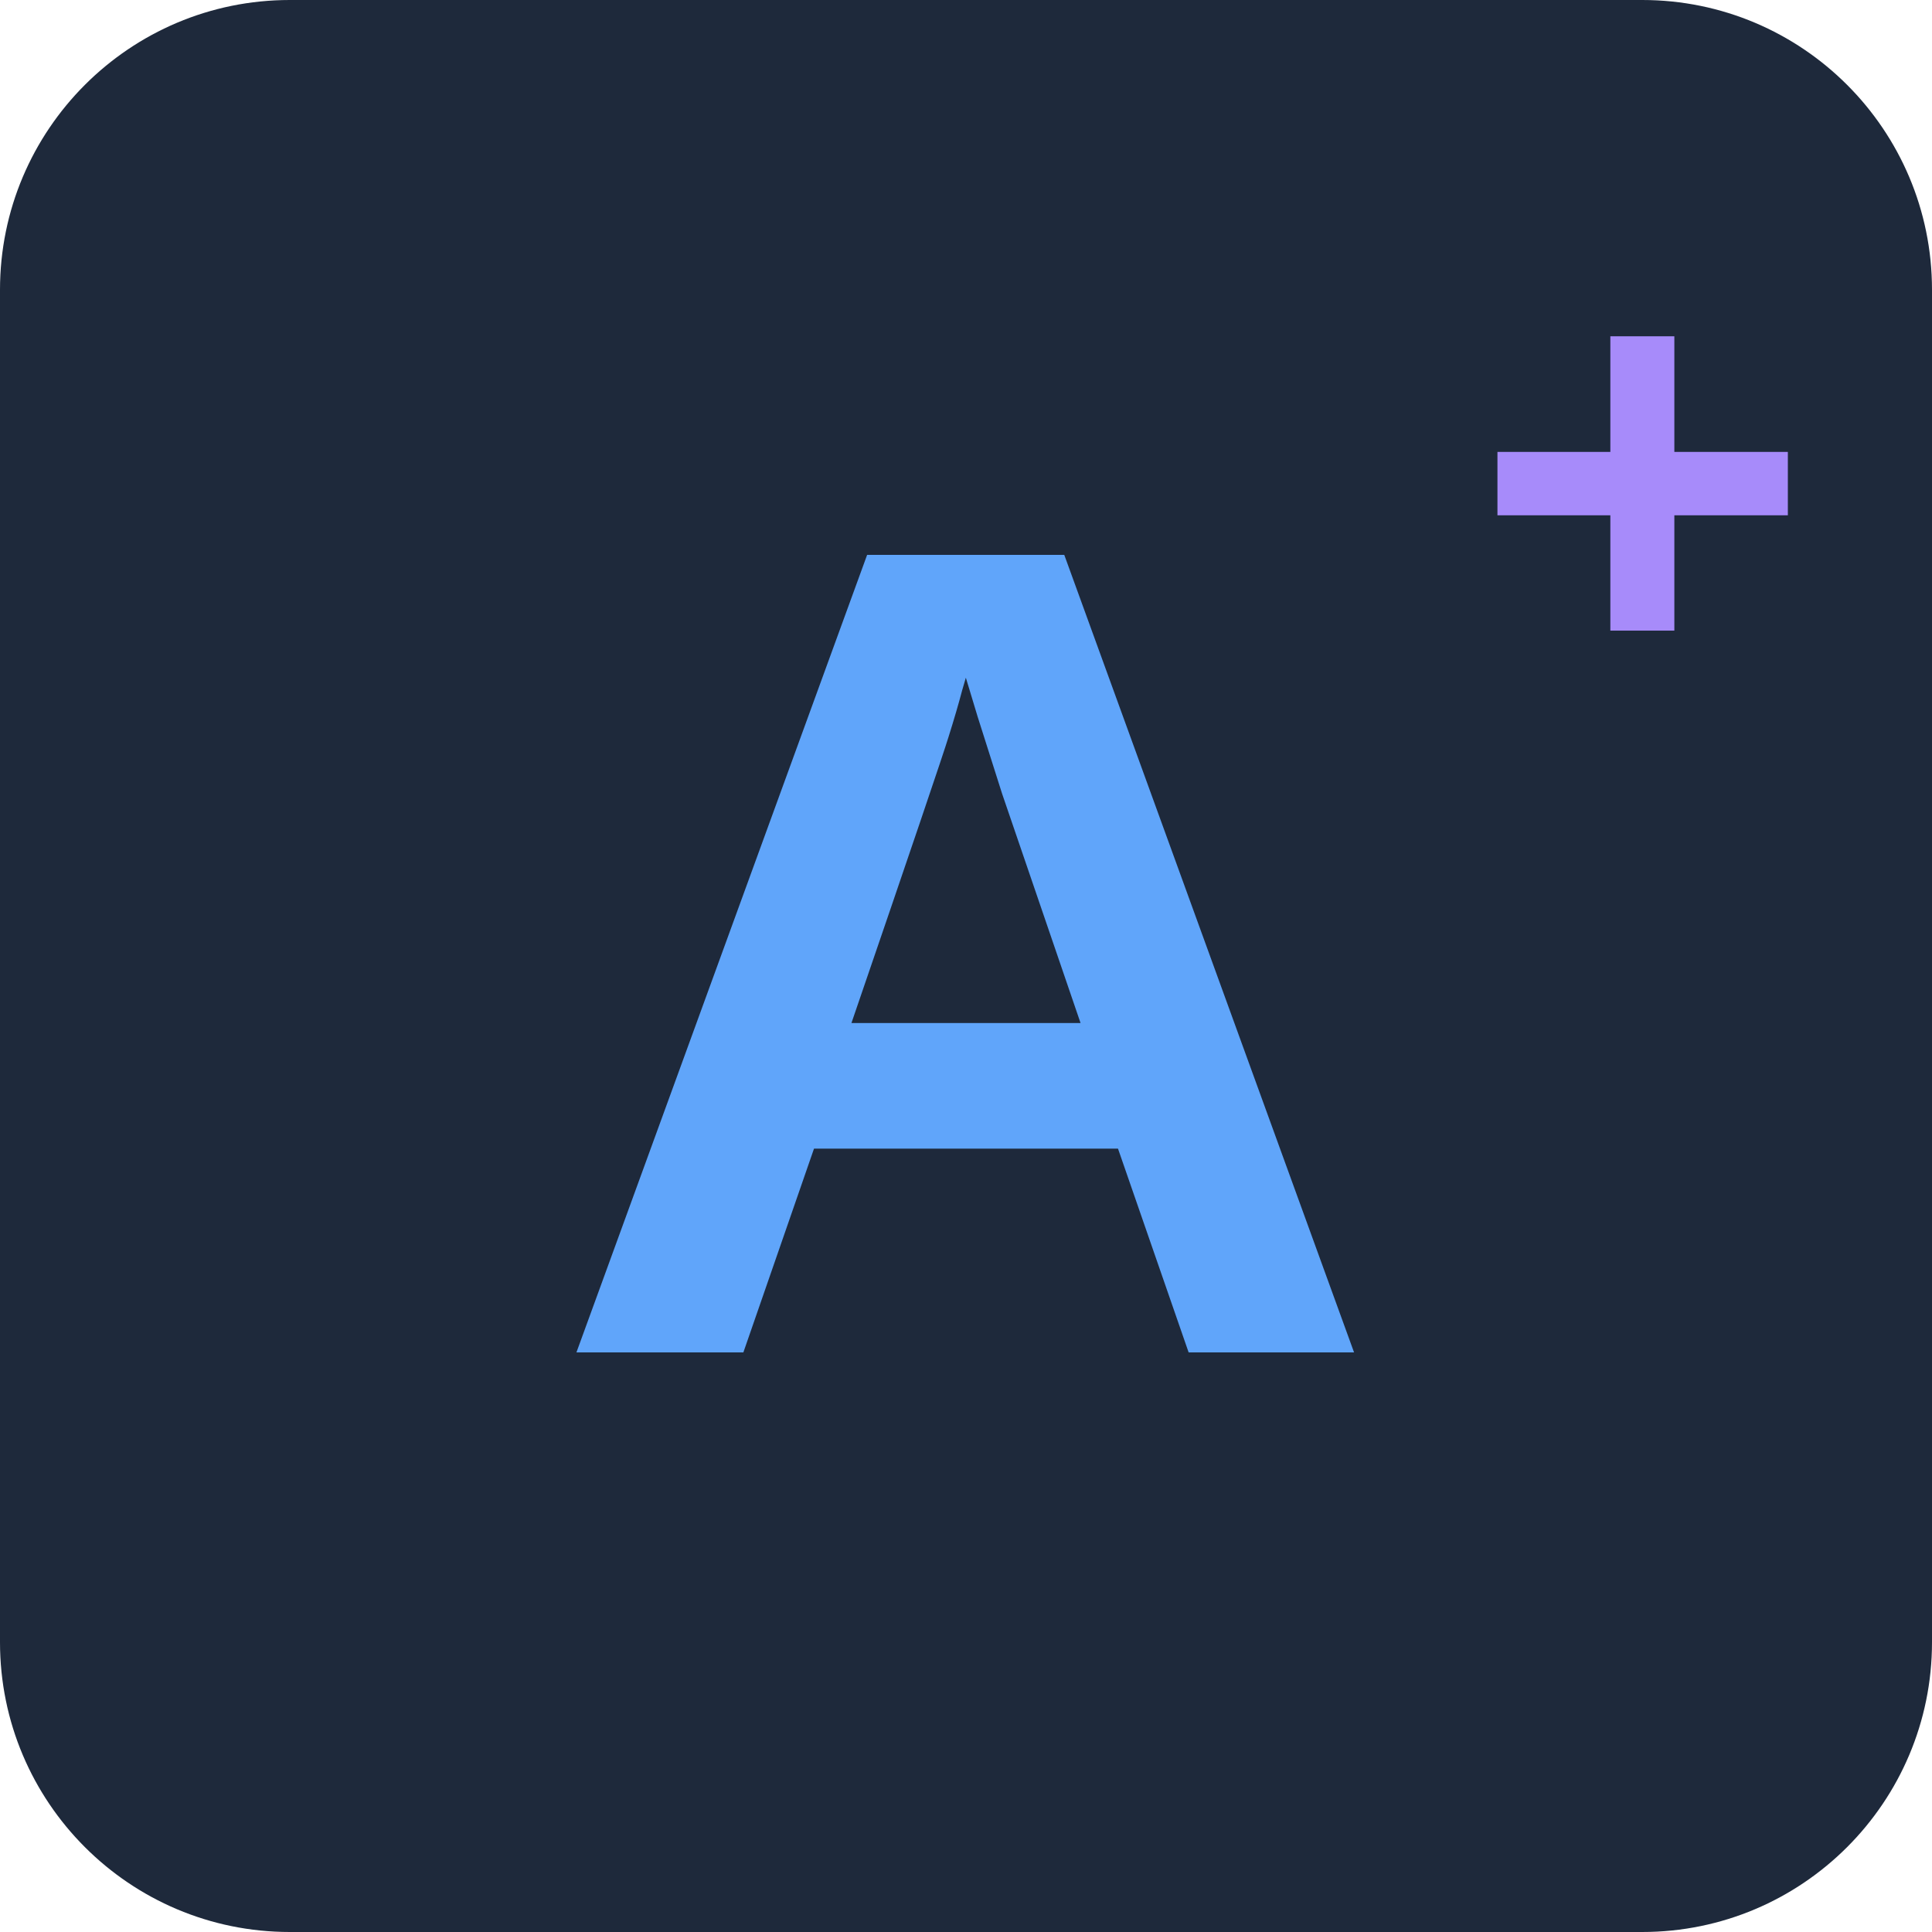
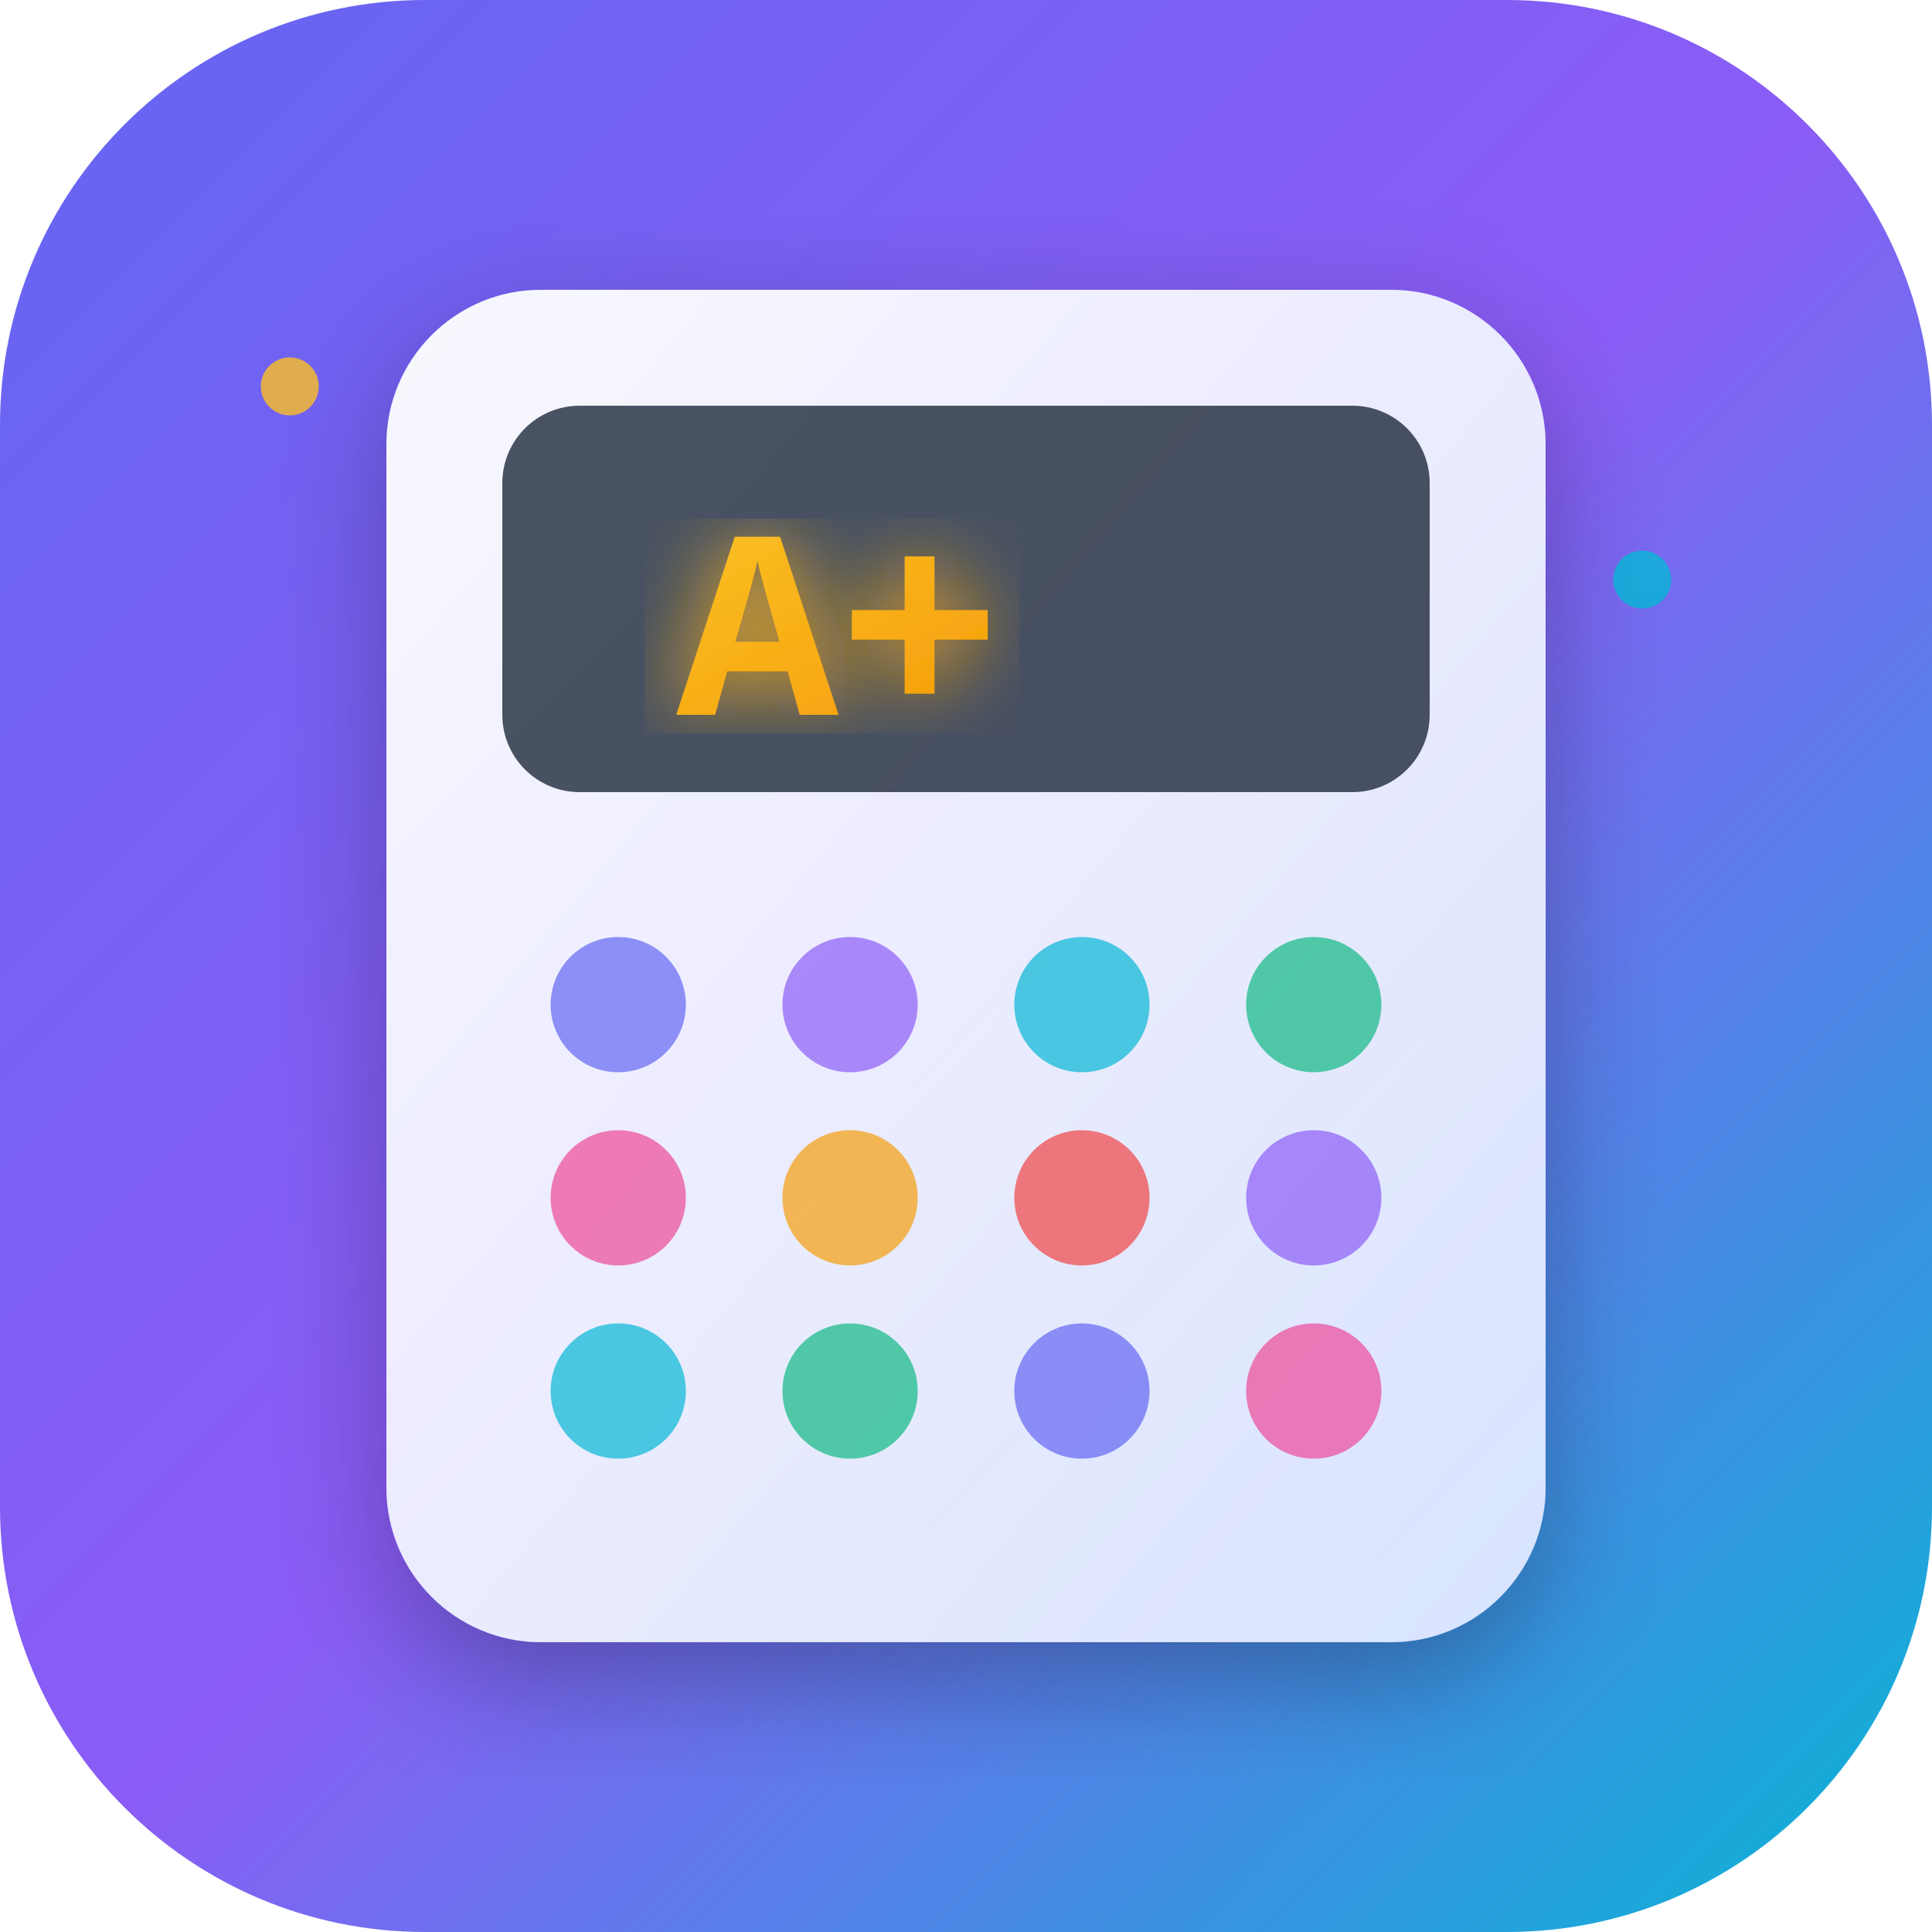
<svg xmlns="http://www.w3.org/2000/svg" viewBox="0 0 100 100">
-   <rect width="100" height="100" rx="15" fill="#1e293b" />
-   <text x="50" y="70" font-family="Arial, sans-serif" font-size="60" font-weight="bold" fill="#60a5fa" text-anchor="middle">A</text>
-   <text x="85" y="35" font-family="Arial, sans-serif" font-size="30" font-weight="bold" fill="#a78bfa" text-anchor="middle">+</text>
+   <defs>
+     <linearGradient id="bgGrad" x1="0%" y1="0%" x2="100%" y2="100%">
+       <stop offset="0%" style="stop-color:#6366f1;stop-opacity:1">
+         <animate attributeName="stop-color" values="#6366f1;#8b5cf6;#ec4899;#6366f1" dur="4s" repeatCount="indefinite" />
+       </stop>
+       <stop offset="50%" style="stop-color:#8b5cf6;stop-opacity:1">
+         <animate attributeName="stop-color" values="#8b5cf6;#ec4899;#f59e0b;#8b5cf6" dur="4s" repeatCount="indefinite" />
+       </stop>
+       <stop offset="100%" style="stop-color:#06b6d4;stop-opacity:1">
+         <animate attributeName="stop-color" values="#06b6d4;#10b981;#6366f1;#06b6d4" dur="4s" repeatCount="indefinite" />
+       </stop>
+     </linearGradient>
+     <linearGradient id="calcGrad" x1="0%" y1="0%" x2="100%" y2="100%">
+       <stop offset="0%" style="stop-color:#fff;stop-opacity:1" />
+       <stop offset="100%" style="stop-color:#e0e7ff;stop-opacity:1" />
+     </linearGradient>
+     <linearGradient id="aGrad" x1="0%" y1="0%" x2="100%" y2="100%">
+       <stop offset="0%" style="stop-color:#fbbf24;stop-opacity:1">
+         <animate attributeName="stop-color" values="#fbbf24;#f59e0b;#fbbf24" dur="2s" repeatCount="indefinite" />
+       </stop>
+       <stop offset="100%" style="stop-color:#f59e0b;stop-opacity:1">
+         <animate attributeName="stop-color" values="#f59e0b;#f97316;#f59e0b" dur="2s" repeatCount="indefinite" />
+       </stop>
+     </linearGradient>
+     <filter id="glow">
+       <feGaussianBlur stdDeviation="2" result="coloredBlur" />
+       <feMerge>
+         <feMergeNode in="coloredBlur" />
+         <feMergeNode in="SourceGraphic" />
+       </feMerge>
+     </filter>
+     <filter id="shadow">
+       <feDropShadow dx="0" dy="2" stdDeviation="3" flood-opacity="0.3" />
+     </filter>
+   </defs>
+   <rect width="100" height="100" rx="22" fill="url(#bgGrad)" />
+   <rect x="20" y="15" width="60" height="70" rx="8" fill="url(#calcGrad)" opacity="0.95" filter="url(#shadow)" />
+   <rect x="26" y="21" width="48" height="20" rx="4" fill="#1e293b" opacity="0.8" />
+   <text x="35" y="37" font-family="'Courier New', monospace" font-size="14" font-weight="bold" fill="url(#aGrad)" filter="url(#glow)">A+</text>
+   <circle cx="32" cy="52" r="3.5" fill="#6366f1" opacity="0.7">
+     <animate attributeName="opacity" values="0.7;0.9;0.7" dur="3s" repeatCount="indefinite" begin="0s" />
+   </circle>
+   <circle cx="44" cy="52" r="3.5" fill="#8b5cf6" opacity="0.7">
+     <animate attributeName="opacity" values="0.7;0.9;0.7" dur="3s" repeatCount="indefinite" begin="0.5s" />
+   </circle>
+   <circle cx="56" cy="52" r="3.5" fill="#06b6d4" opacity="0.7">
+     <animate attributeName="opacity" values="0.7;0.9;0.7" dur="3s" repeatCount="indefinite" begin="1s" />
+   </circle>
+   <circle cx="68" cy="52" r="3.5" fill="#10b981" opacity="0.7">
+     <animate attributeName="opacity" values="0.7;0.9;0.7" dur="3s" repeatCount="indefinite" begin="1.5s" />
+   </circle>
+   <circle cx="32" cy="62" r="3.5" fill="#ec4899" opacity="0.7">
+     <animate attributeName="opacity" values="0.7;0.9;0.7" dur="3s" repeatCount="indefinite" begin="2s" />
+   </circle>
+   <circle cx="44" cy="62" r="3.5" fill="#f59e0b" opacity="0.7">
+     <animate attributeName="opacity" values="0.7;0.9;0.7" dur="3s" repeatCount="indefinite" begin="2.5s" />
+   </circle>
+   <circle cx="56" cy="62" r="3.5" fill="#ef4444" opacity="0.7">
+     <animate attributeName="opacity" values="0.7;0.9;0.7" dur="3s" repeatCount="indefinite" begin="0s" />
+   </circle>
+   <circle cx="68" cy="62" r="3.5" fill="#8b5cf6" opacity="0.7">
+     <animate attributeName="opacity" values="0.7;0.9;0.7" dur="3s" repeatCount="indefinite" begin="0.5s" />
+   </circle>
+   <circle cx="32" cy="72" r="3.5" fill="#06b6d4" opacity="0.7">
+     <animate attributeName="opacity" values="0.7;0.9;0.7" dur="3s" repeatCount="indefinite" begin="1s" />
+   </circle>
+   <circle cx="44" cy="72" r="3.5" fill="#10b981" opacity="0.7">
+     <animate attributeName="opacity" values="0.7;0.9;0.7" dur="3s" repeatCount="indefinite" begin="1.5s" />
+   </circle>
+   <circle cx="56" cy="72" r="3.5" fill="#6366f1" opacity="0.7">
+     <animate attributeName="opacity" values="0.7;0.9;0.7" dur="3s" repeatCount="indefinite" begin="2s" />
+   </circle>
+   <circle cx="68" cy="72" r="3.5" fill="#ec4899" opacity="0.7">
+     <animate attributeName="opacity" values="0.7;0.9;0.7" dur="3s" repeatCount="indefinite" begin="2.5s" />
+   </circle>
+   <circle cx="15" cy="20" r="1.5" fill="#fbbf24" opacity="0.8">
+     <animate attributeName="opacity" values="0;0.8;0" dur="2s" repeatCount="indefinite" />
+     <animate attributeName="r" values="1;2;1" dur="2s" repeatCount="indefinite" />
+   </circle>
+   <circle cx="85" cy="30" r="1.5" fill="#06b6d4" opacity="0.8">
+     <animate attributeName="opacity" values="0;0.8;0" dur="2s" repeatCount="indefinite" begin="1s" />
+     <animate attributeName="r" values="1;2;1" dur="2s" repeatCount="indefinite" begin="1s" />
+   </circle>
+   <circle cx="12" cy="80" r="1.5" fill="#8b5cf6" opacity="0.8">
+     <animate attributeName="opacity" values="0;0.8;0" dur="2s" repeatCount="indefinite" begin="0.5s" />
+     <animate attributeName="r" values="1;2;1" dur="2s" repeatCount="indefinite" begin="0.5s" />
+   </circle>
</svg>
